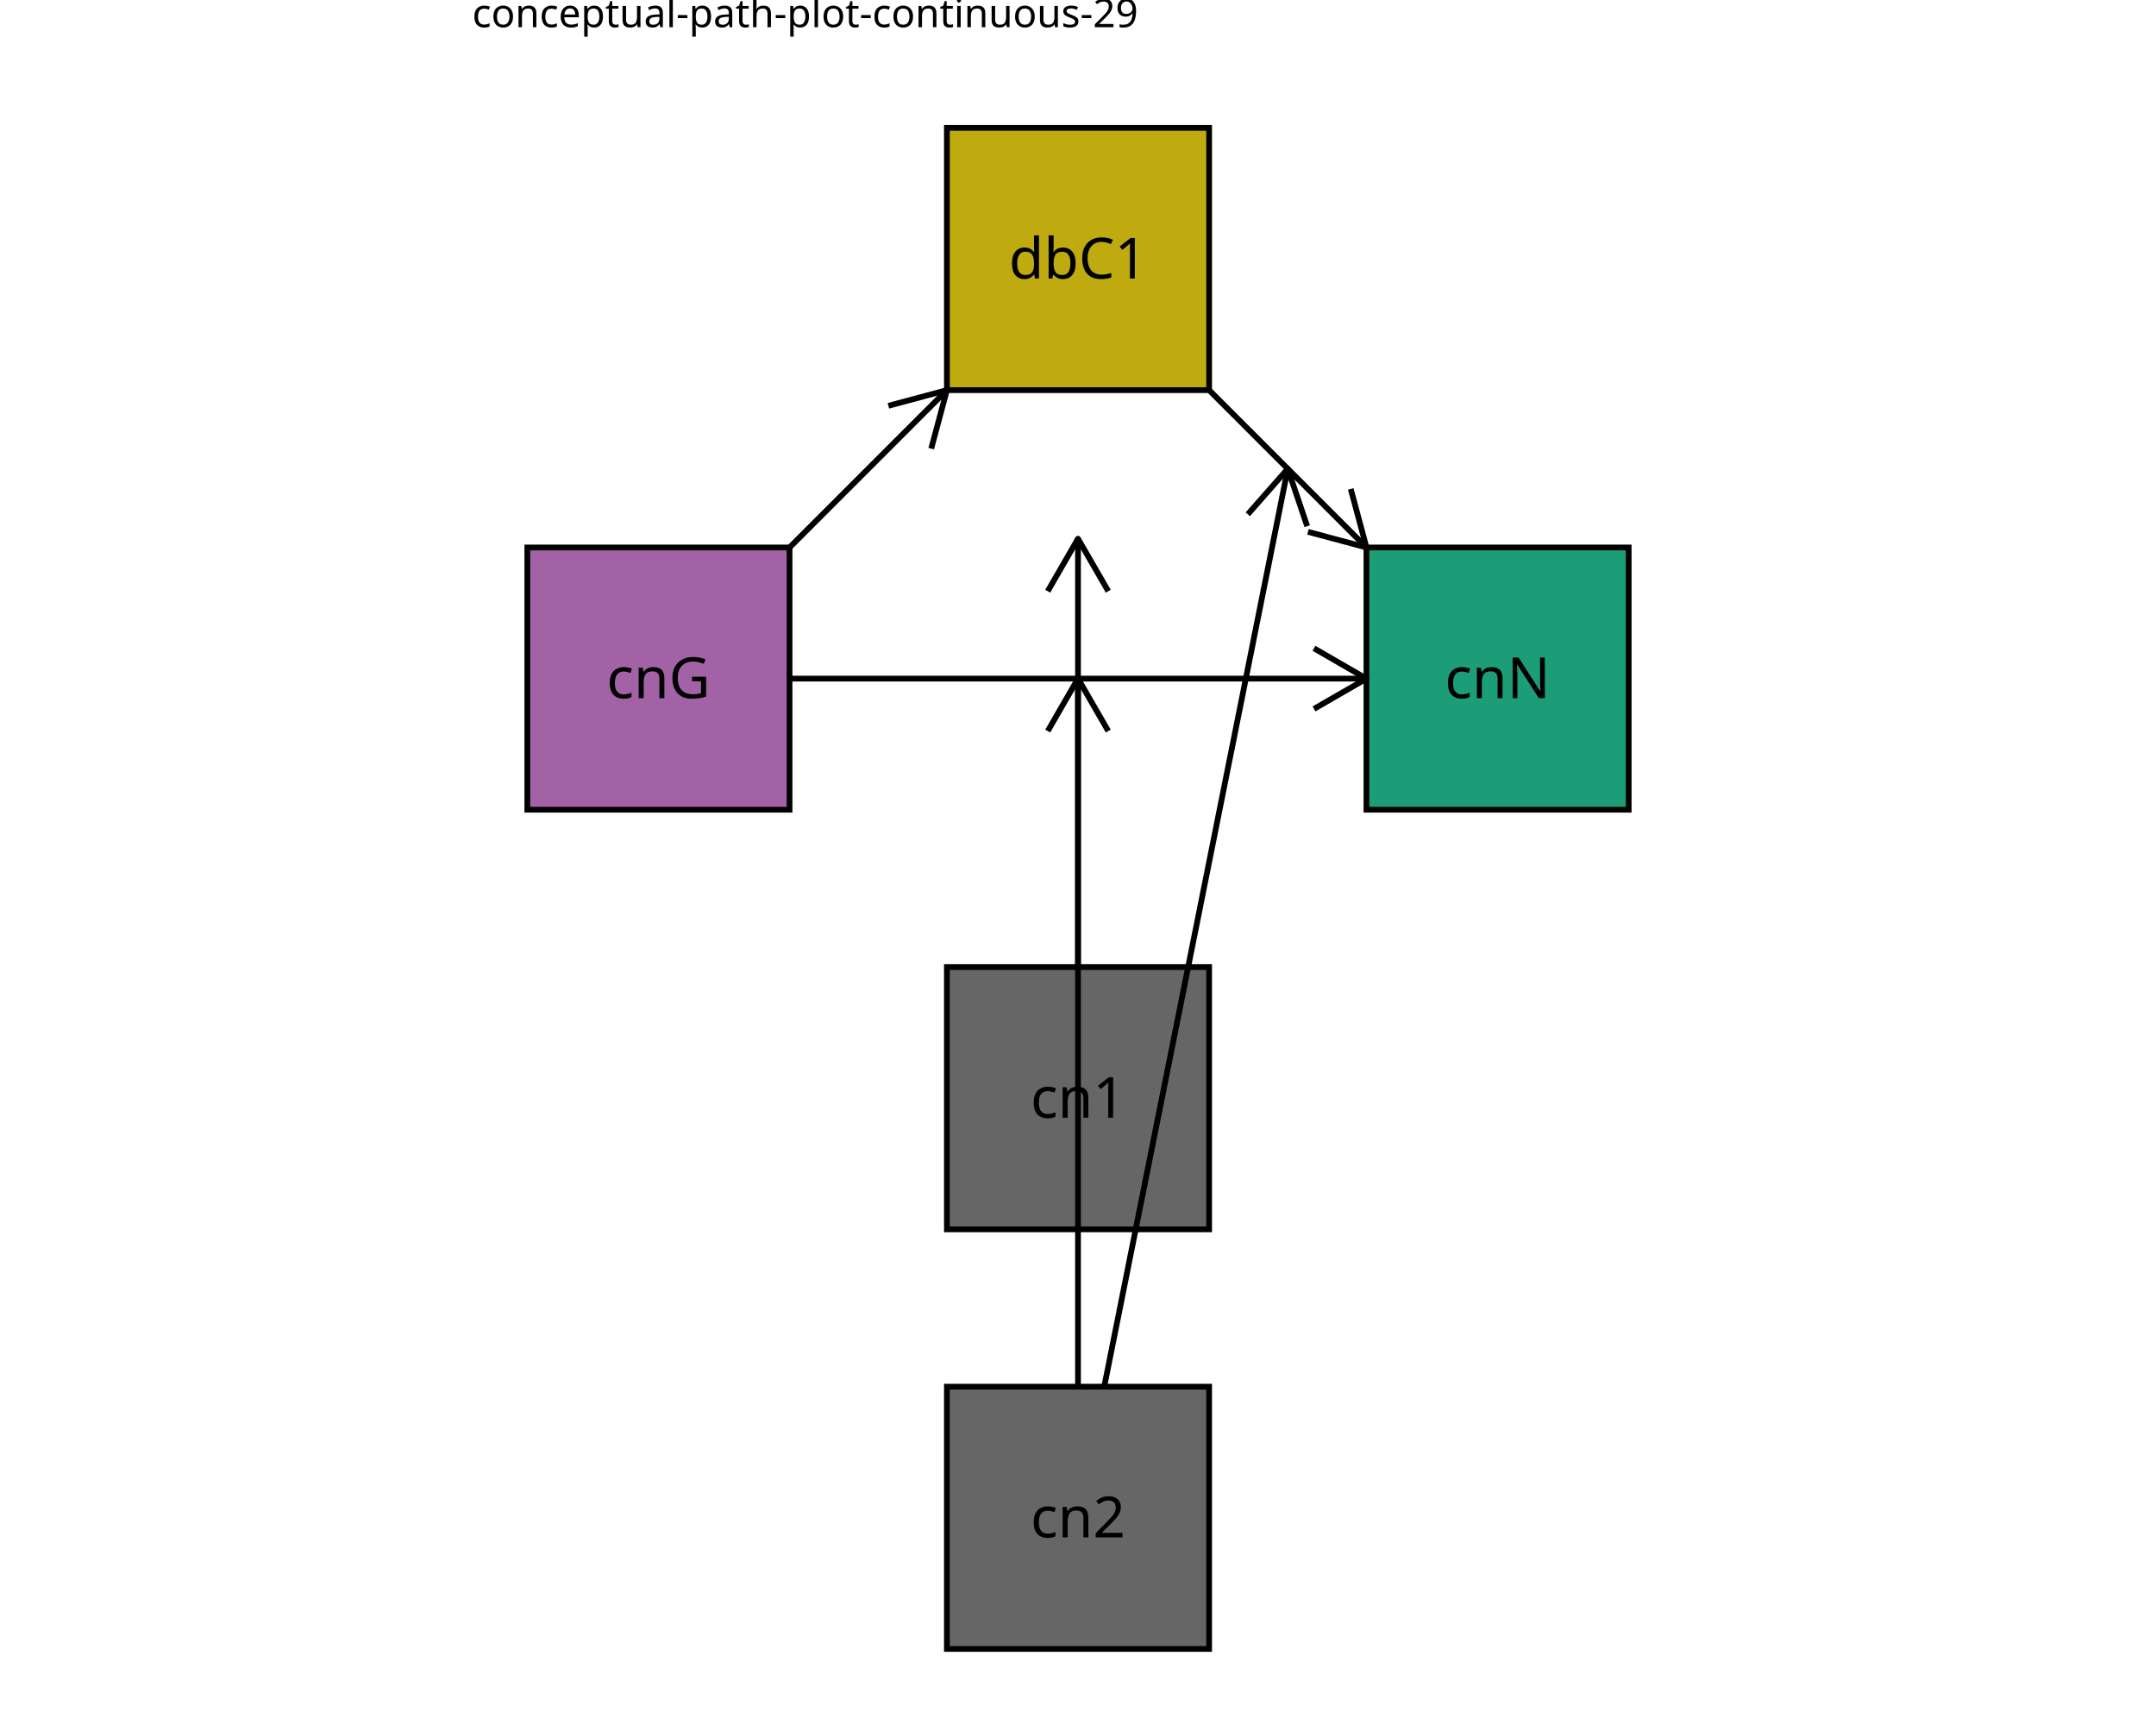
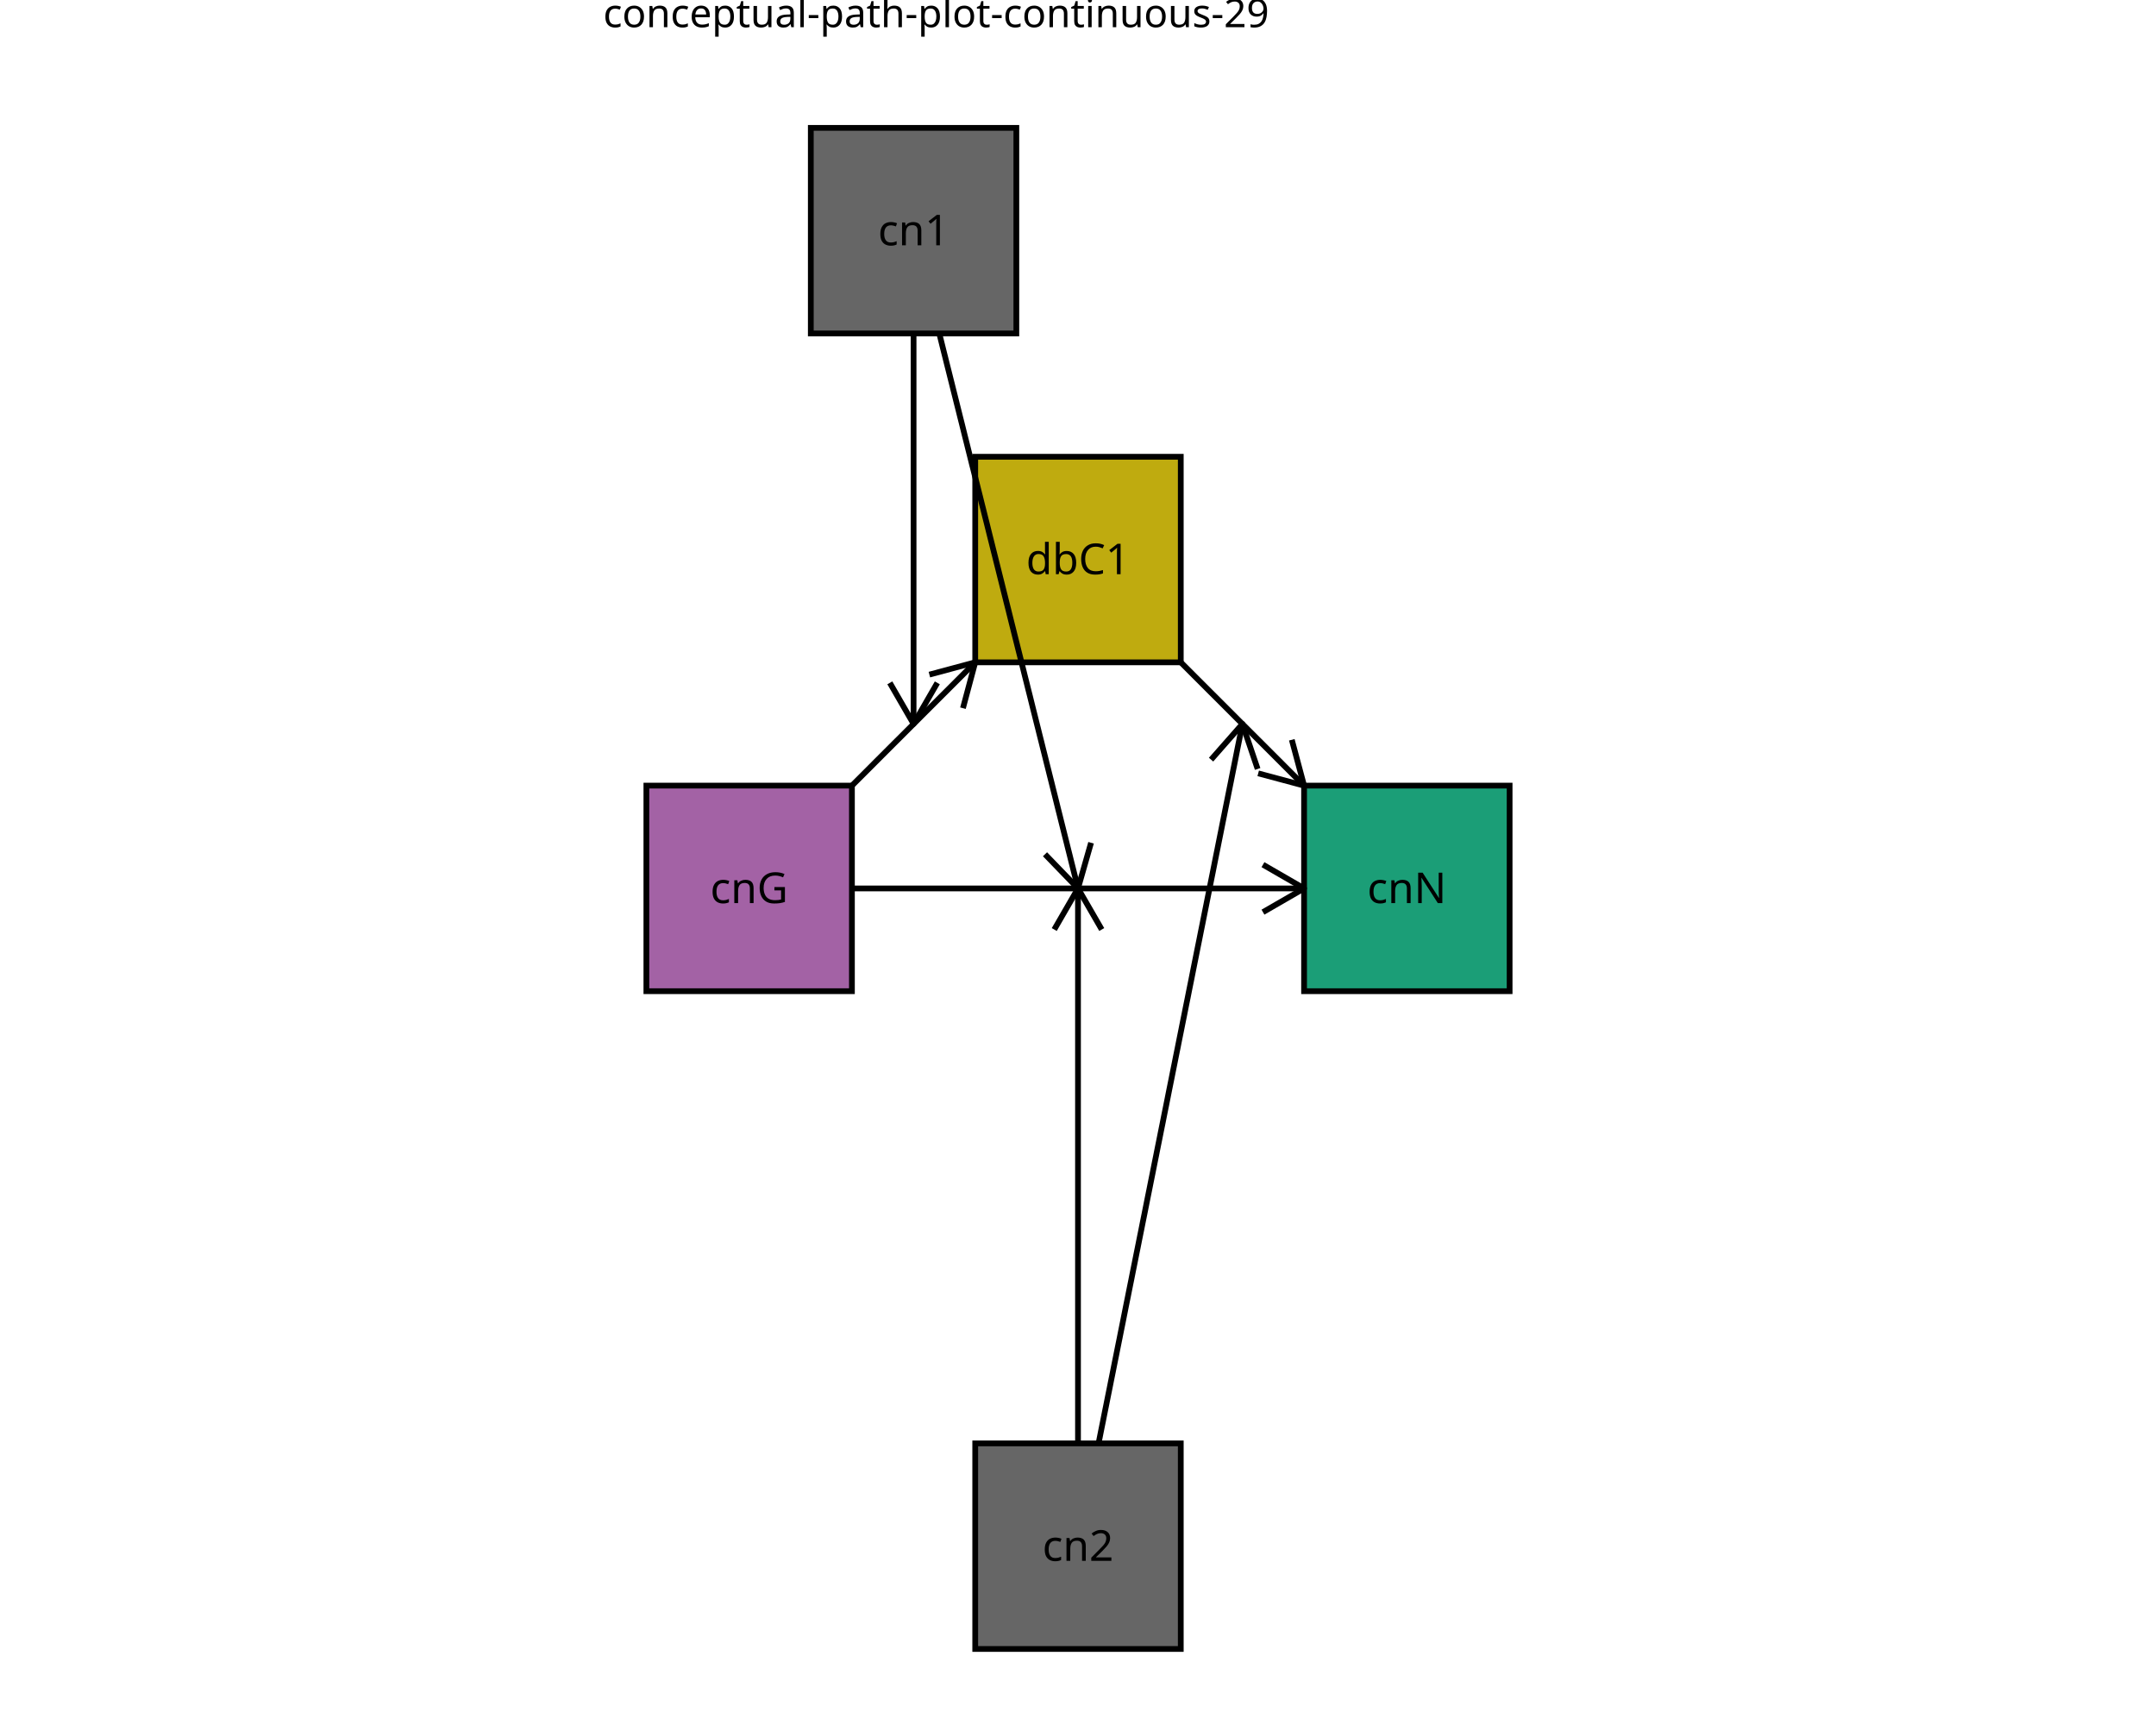
<svg xmlns="http://www.w3.org/2000/svg" class="svglite" data-engine-version="2.0" width="720.00pt" height="576.00pt" viewBox="0 0 720.00 576.00">
  <defs>
    <style type="text/css">
    .svglite line, .svglite polyline, .svglite polygon, .svglite path, .svglite rect, .svglite circle {
      fill: none;
      stroke: #000000;
      stroke-linecap: round;
      stroke-linejoin: round;
      stroke-miterlimit: 10.00;
    }
  </style>
  </defs>
  <rect width="100%" height="100%" style="stroke: none; fill: #FFFFFF;" />
  <defs>
    <clipPath id="cpMC4wMHw3MjAuMDB8MC4wMHw1NzYuMDA=">
      <rect x="0.00" y="0.00" width="720.00" height="576.00" />
    </clipPath>
  </defs>
  <g clip-path="url(#cpMC4wMHw3MjAuMDB8MC4wMHw1NzYuMDA=)">
</g>
  <defs>
-     <clipPath id="cpMTU3LjcxfDU2Mi4yOXwwLjAwfDU3Ni4wMA==">
-       <rect x="157.71" y="0.00" width="404.57" height="576.00" />
+     <clipPath id="cpMjAxLjQ1fDUxOC41NXwwLjAwfDU3Ni4wMA==">
+       <rect x="201.45" y="0.00" width="317.10" height="576.00" />
    </clipPath>
  </defs>
-   <g clip-path="url(#cpMTU3LjcxfDU2Mi4yOXwwLjAwfDU3Ni4wMA==)">
-     <rect x="157.71" y="0.00" width="404.57" height="576.00" style="stroke-width: 10.67; stroke: none;" />
+   <g clip-path="url(#cpMjAxLjQ1fDUxOC41NXwwLjAwfDU3Ni4wMA==)">
+     <rect x="201.45" y="0.00" width="317.10" height="576.00" style="stroke-width: 10.67; stroke: none;" />
  </g>
  <g clip-path="url(#cpMC4wMHw3MjAuMDB8MC4wMHw1NzYuMDA=)">
</g>
  <defs>
-     <clipPath id="cpMTU3LjcxfDU2Mi4yOXwxNy4zMHw1NzYuMDA=">
-       <rect x="157.71" y="17.30" width="404.57" height="558.70" />
+     <clipPath id="cpMjAxLjQ1fDUxOC41NXwxNy4zMHw1NzYuMDA=">
+       <rect x="201.45" y="17.30" width="317.10" height="558.70" />
    </clipPath>
  </defs>
-   <g clip-path="url(#cpMTU3LjcxfDU2Mi4yOXwxNy4zMHw1NzYuMDA=)">
-     <rect x="157.71" y="17.30" width="404.57" height="558.70" style="stroke-width: 10.67; stroke: none;" />
-     <rect x="176.10" y="182.81" width="87.57" height="87.57" style="stroke-width: 1.92; stroke-linecap: butt; stroke-linejoin: miter; fill: #A362A5;" />
-     <rect x="456.33" y="182.81" width="87.57" height="87.57" style="stroke-width: 1.92; stroke-linecap: butt; stroke-linejoin: miter; fill: #1B9E77;" />
-     <rect x="316.22" y="42.70" width="87.57" height="87.57" style="stroke-width: 1.92; stroke-linecap: butt; stroke-linejoin: miter; fill: #BFAB0F;" />
-     <rect x="316.22" y="322.92" width="87.57" height="87.57" style="stroke-width: 1.92; stroke-linecap: butt; stroke-linejoin: miter; fill: #666666;" />
-     <rect x="316.22" y="463.03" width="87.57" height="87.57" style="stroke-width: 1.92; stroke-linecap: butt; stroke-linejoin: miter; fill: #666666;" />
-     <rect x="316.22" y="136.11" width="87.57" height="87.57" style="stroke-width: 1.92; stroke: none; stroke-linecap: butt; stroke-linejoin: miter;" />
-     <rect x="386.27" y="112.76" width="87.57" height="87.57" style="stroke-width: 1.92; stroke: none; stroke-linecap: butt; stroke-linejoin: miter;" />
-     <rect x="316.22" y="182.81" width="87.57" height="87.57" style="stroke-width: 1.92; stroke: none; stroke-linecap: butt; stroke-linejoin: miter;" />
-     <polyline points="263.67,226.60 265.18,226.60 268.01,226.60 270.84,226.60 273.67,226.60 276.50,226.60 279.33,226.60 282.16,226.60 284.99,226.60 287.82,226.60 290.65,226.60 293.48,226.60 296.31,226.60 299.14,226.60 301.97,226.60 304.80,226.60 307.63,226.60 310.47,226.60 313.30,226.60 316.13,226.60 318.96,226.60 321.79,226.60 324.62,226.60 327.45,226.60 330.28,226.60 333.11,226.60 335.94,226.60 338.77,226.60 341.60,226.60 344.43,226.60 347.26,226.60 350.09,226.60 352.92,226.60 355.75,226.60 358.58,226.60 361.42,226.60 364.25,226.60 367.08,226.60 369.91,226.60 372.74,226.60 375.57,226.60 378.40,226.60 381.23,226.60 384.06,226.60 386.89,226.60 389.72,226.60 392.55,226.60 395.38,226.60 398.21,226.60 401.04,226.60 403.87,226.60 406.70,226.60 409.53,226.60 412.37,226.60 415.20,226.60 418.03,226.60 420.86,226.60 423.69,226.60 426.52,226.60 429.35,226.60 432.18,226.60 435.01,226.60 437.84,226.60 440.67,226.60 443.50,226.60 446.33,226.60 449.16,226.60 451.99,226.60 454.82,226.60 456.33,226.60 " style="stroke-width: 1.92; stroke-linecap: butt;" />
-     <polyline points="438.81,236.71 456.33,226.60 438.81,216.48 " style="stroke-width: 1.92; stroke-linecap: butt;" />
-     <polyline points="360.00,463.03 360.00,461.53 360.00,458.70 360.00,455.87 360.00,453.04 360.00,450.21 360.00,447.38 360.00,444.55 360.00,441.72 360.00,438.89 360.00,436.06 360.00,433.23 360.00,430.40 360.00,427.56 360.00,424.73 360.00,421.90 360.00,419.07 360.00,416.24 360.00,413.41 360.00,410.58 360.00,407.75 360.00,404.92 360.00,402.09 360.00,399.26 360.00,396.43 360.00,393.60 360.00,390.77 360.00,387.94 360.00,385.11 360.00,382.28 360.00,379.45 360.00,376.61 360.00,373.78 360.00,370.95 360.00,368.12 360.00,365.29 360.00,362.46 360.00,359.63 360.00,356.80 360.00,353.97 360.00,351.14 360.00,348.31 360.00,345.48 360.00,342.65 360.00,339.82 360.00,336.99 360.00,334.16 360.00,331.33 360.00,328.50 360.00,325.67 360.00,322.83 360.00,320.00 360.00,317.17 360.00,314.34 360.00,311.51 360.00,308.68 360.00,305.85 360.00,303.02 360.00,300.19 360.00,297.36 360.00,294.53 360.00,291.70 360.00,288.87 360.00,286.04 360.00,283.21 360.00,280.38 360.00,277.55 360.00,274.72 360.00,271.88 360.00,269.05 360.00,266.22 360.00,263.39 360.00,260.56 360.00,257.73 360.00,254.90 360.00,252.07 360.00,249.24 360.00,246.41 360.00,243.58 360.00,240.75 360.00,237.92 360.00,235.09 360.00,232.26 360.00,229.43 360.00,226.60 " style="stroke-width: 1.92; stroke-linecap: butt;" />
-     <polyline points="370.11,244.11 360.00,226.60 349.89,244.11 " style="stroke-width: 1.92; stroke-linecap: butt;" />
-     <polyline points="263.67,182.81 263.76,182.72 265.18,181.31 266.59,179.89 268.01,178.48 269.42,177.06 270.84,175.65 272.25,174.23 273.67,172.82 275.08,171.40 276.50,169.99 277.91,168.57 279.33,167.15 280.74,165.74 282.16,164.32 283.58,162.91 284.99,161.49 286.41,160.08 287.82,158.66 289.24,157.25 290.65,155.83 292.07,154.42 293.48,153.00 294.90,151.59 296.31,150.17 297.73,148.76 299.14,147.34 300.56,145.93 301.97,144.51 303.39,143.10 304.80,141.68 306.22,140.26 307.63,138.85 309.05,137.43 310.47,136.02 311.88,134.60 313.30,133.19 314.71,131.77 316.13,130.36 316.22,130.27 " style="stroke-width: 1.92; stroke-linecap: butt;" />
-     <polyline points="310.98,149.81 316.22,130.27 296.68,135.50 " style="stroke-width: 1.92; stroke-linecap: butt;" />
-     <polyline points="403.78,130.27 403.87,130.36 405.29,131.77 406.70,133.19 408.12,134.60 409.53,136.02 410.95,137.43 412.37,138.85 413.78,140.26 415.20,141.68 416.61,143.10 418.03,144.51 419.44,145.93 420.86,147.34 422.27,148.76 423.69,150.17 425.10,151.59 426.52,153.00 427.93,154.42 429.35,155.83 430.76,157.25 432.18,158.66 433.59,160.08 435.01,161.49 436.42,162.91 437.84,164.32 439.26,165.74 440.67,167.15 442.09,168.57 443.50,169.99 444.92,171.40 446.33,172.82 447.75,174.23 449.16,175.65 450.58,177.06 451.99,178.48 453.41,179.89 454.82,181.31 456.24,182.72 456.33,182.81 " style="stroke-width: 1.92; stroke-linecap: butt;" />
-     <polyline points="436.79,177.58 456.33,182.81 451.09,163.27 " style="stroke-width: 1.92; stroke-linecap: butt;" />
-     <polyline points="360.00,322.92 360.00,321.42 360.00,319.53 360.00,317.65 360.00,315.76 360.00,313.87 360.00,311.98 360.00,310.10 360.00,308.21 360.00,306.32 360.00,304.44 360.00,302.55 360.00,300.66 360.00,298.77 360.00,296.89 360.00,295.00 360.00,293.11 360.00,291.23 360.00,289.34 360.00,287.45 360.00,285.57 360.00,283.68 360.00,281.79 360.00,279.90 360.00,278.02 360.00,276.13 360.00,274.24 360.00,272.36 360.00,270.47 360.00,268.58 360.00,266.70 360.00,264.81 360.00,262.92 360.00,261.03 360.00,259.15 360.00,257.26 360.00,255.37 360.00,253.49 360.00,251.60 360.00,249.71 360.00,247.83 360.00,245.94 360.00,244.05 360.00,242.16 360.00,240.28 360.00,238.39 360.00,236.50 360.00,234.62 360.00,232.73 360.00,230.84 360.00,228.95 360.00,227.07 360.00,225.18 360.00,223.29 360.00,221.41 360.00,219.52 360.00,217.63 360.00,215.75 360.00,213.86 360.00,211.97 360.00,210.08 360.00,208.20 360.00,206.31 360.00,204.42 360.00,202.54 360.00,200.65 360.00,198.76 360.00,196.88 360.00,194.99 360.00,193.10 360.00,191.21 360.00,189.33 360.00,187.44 360.00,185.55 360.00,183.67 360.00,181.78 360.00,179.89 " style="stroke-width: 1.92; stroke-linecap: butt;" />
-     <polyline points="370.11,197.41 360.00,179.89 349.89,197.41 " style="stroke-width: 1.92; stroke-linecap: butt;" />
-     <polyline points="368.76,463.03 369.20,460.82 369.91,457.29 370.61,453.75 371.32,450.21 372.03,446.67 372.74,443.13 373.45,439.59 374.15,436.06 374.86,432.52 375.57,428.98 376.28,425.44 376.98,421.90 377.69,418.37 378.40,414.83 379.11,411.29 379.81,407.75 380.52,404.21 381.23,400.67 381.94,397.14 382.64,393.60 383.35,390.06 384.06,386.52 384.77,382.98 385.47,379.45 386.18,375.91 386.89,372.37 387.60,368.83 388.31,365.29 389.01,361.75 389.72,358.22 390.43,354.68 391.14,351.14 391.84,347.60 392.55,344.06 393.26,340.53 393.97,336.99 394.67,333.45 395.38,329.91 396.09,326.37 396.80,322.83 397.50,319.30 398.21,315.76 398.92,312.22 399.63,308.68 400.34,305.14 401.04,301.61 401.75,298.07 402.46,294.53 403.17,290.99 403.87,287.45 404.58,283.91 405.29,280.38 406.00,276.84 406.70,273.30 407.41,269.76 408.12,266.22 408.83,262.69 409.53,259.15 410.24,255.61 410.95,252.07 411.66,248.53 412.37,244.99 413.07,241.46 413.78,237.92 414.49,234.38 415.20,230.84 415.90,227.30 416.61,223.77 417.32,220.23 418.03,216.69 418.73,213.15 419.44,209.61 420.15,206.07 420.86,202.54 421.56,199.00 422.27,195.46 422.98,191.92 423.69,188.38 424.39,184.85 425.10,181.31 425.81,177.77 426.52,174.23 427.23,170.69 427.93,167.15 428.64,163.62 429.35,160.08 430.06,156.54 " style="stroke-width: 1.92; stroke-linecap: butt;" />
-     <polyline points="436.54,175.70 430.06,156.54 416.70,171.73 " style="stroke-width: 1.92; stroke-linecap: butt;" />
-     <text x="219.89" y="233.12" text-anchor="middle" style="font-size: 18.97px; font-family: sans;" textLength="34.80px" lengthAdjust="spacingAndGlyphs">cnG</text>
-     <text x="500.11" y="233.12" text-anchor="middle" style="font-size: 18.97px; font-family: sans;" textLength="33.74px" lengthAdjust="spacingAndGlyphs">cnN</text>
-     <text x="360.00" y="93.01" text-anchor="middle" style="font-size: 18.97px; font-family: sans;" textLength="45.35px" lengthAdjust="spacingAndGlyphs">dbC1</text>
-     <text x="360.00" y="373.23" text-anchor="middle" style="font-size: 18.97px; font-family: sans;" textLength="30.59px" lengthAdjust="spacingAndGlyphs">cn1</text>
-     <text x="360.00" y="513.35" text-anchor="middle" style="font-size: 18.97px; font-family: sans;" textLength="30.59px" lengthAdjust="spacingAndGlyphs">cn2</text>
+   <g clip-path="url(#cpMjAxLjQ1fDUxOC41NXwxNy4zMHw1NzYuMDA=)">
+     <rect x="201.45" y="17.30" width="317.10" height="558.70" style="stroke-width: 10.67; stroke: none;" />
+     <rect x="215.86" y="262.33" width="68.64" height="68.64" style="stroke-width: 1.92; stroke-linecap: butt; stroke-linejoin: miter; fill: #A362A5;" />
+     <rect x="435.50" y="262.33" width="68.64" height="68.64" style="stroke-width: 1.92; stroke-linecap: butt; stroke-linejoin: miter; fill: #1B9E77;" />
+     <rect x="325.68" y="152.52" width="68.64" height="68.64" style="stroke-width: 1.92; stroke-linecap: butt; stroke-linejoin: miter; fill: #BFAB0F;" />
+     <rect x="270.77" y="42.70" width="68.64" height="68.64" style="stroke-width: 1.92; stroke-linecap: butt; stroke-linejoin: miter; fill: #666666;" />
+     <rect x="325.68" y="481.97" width="68.64" height="68.64" style="stroke-width: 1.92; stroke-linecap: butt; stroke-linejoin: miter; fill: #666666;" />
+     <rect x="325.68" y="262.33" width="68.64" height="68.64" style="stroke-width: 1.92; stroke: none; stroke-linecap: butt; stroke-linejoin: miter;" />
+     <rect x="270.77" y="207.43" width="68.64" height="68.64" style="stroke-width: 1.92; stroke: none; stroke-linecap: butt; stroke-linejoin: miter;" />
+     <rect x="380.59" y="207.43" width="68.64" height="68.64" style="stroke-width: 1.92; stroke: none; stroke-linecap: butt; stroke-linejoin: miter;" />
+     <rect x="325.68" y="262.33" width="68.64" height="68.64" style="stroke-width: 1.92; stroke: none; stroke-linecap: butt; stroke-linejoin: miter;" />
+     <polyline points="284.50,296.65 285.68,296.65 287.90,296.65 290.12,296.65 292.33,296.65 294.55,296.65 296.77,296.65 298.99,296.65 301.21,296.65 303.43,296.65 305.65,296.65 307.86,296.65 310.08,296.65 312.30,296.65 314.52,296.65 316.74,296.65 318.96,296.65 321.18,296.65 323.39,296.65 325.61,296.65 327.83,296.65 330.05,296.65 332.27,296.65 334.49,296.65 336.71,296.65 338.92,296.65 341.14,296.65 343.36,296.65 345.58,296.65 347.80,296.65 350.02,296.65 352.24,296.65 354.45,296.65 356.67,296.65 358.89,296.65 361.11,296.65 363.33,296.65 365.55,296.65 367.76,296.65 369.98,296.65 372.20,296.65 374.42,296.65 376.64,296.65 378.86,296.65 381.08,296.65 383.29,296.65 385.51,296.65 387.73,296.65 389.95,296.65 392.17,296.65 394.39,296.65 396.61,296.65 398.82,296.65 401.04,296.65 403.26,296.65 405.48,296.65 407.70,296.65 409.92,296.65 412.14,296.65 414.35,296.65 416.57,296.65 418.79,296.65 421.01,296.65 423.23,296.65 425.45,296.65 427.67,296.65 429.88,296.65 432.10,296.65 434.32,296.65 435.50,296.65 " style="stroke-width: 1.92; stroke-linecap: butt;" />
+     <polyline points="421.77,304.58 435.50,296.65 421.77,288.72 " style="stroke-width: 1.92; stroke-linecap: butt;" />
+     <polyline points="366.86,481.97 367.21,480.24 367.76,477.46 368.32,474.69 368.87,471.92 369.43,469.14 369.98,466.37 370.54,463.60 371.09,460.82 371.65,458.05 372.20,455.28 372.76,452.50 373.31,449.73 373.87,446.96 374.42,444.18 374.98,441.41 375.53,438.64 376.08,435.86 376.64,433.09 377.19,430.32 377.75,427.55 378.30,424.77 378.86,422.00 379.41,419.23 379.97,416.45 380.52,413.68 381.08,410.91 381.63,408.13 382.19,405.36 382.74,402.59 383.29,399.81 383.85,397.04 384.40,394.27 384.96,391.49 385.51,388.72 386.07,385.95 386.62,383.17 387.18,380.40 387.73,377.63 388.29,374.86 388.84,372.08 389.40,369.31 389.95,366.54 390.50,363.76 391.06,360.99 391.61,358.22 392.17,355.44 392.72,352.67 393.28,349.90 393.83,347.12 394.39,344.35 394.94,341.58 395.50,338.80 396.05,336.03 396.61,333.26 397.16,330.48 397.72,327.71 398.27,324.94 398.82,322.17 399.38,319.39 399.93,316.62 400.49,313.85 401.04,311.07 401.60,308.30 402.15,305.53 402.71,302.75 403.26,299.98 403.82,297.21 404.37,294.43 404.93,291.66 405.48,288.89 406.03,286.11 406.59,283.34 407.14,280.57 407.70,277.79 408.25,275.02 408.81,272.25 409.36,269.47 409.92,266.70 410.47,263.93 411.03,261.16 411.58,258.38 412.14,255.61 412.69,252.84 413.24,250.06 413.80,247.29 414.35,244.52 414.91,241.74 " style="stroke-width: 1.92; stroke-linecap: butt;" />
+     <polyline points="419.99,256.76 414.91,241.74 404.44,253.65 " style="stroke-width: 1.92; stroke-linecap: butt;" />
+     <polyline points="360.00,481.97 360.00,480.79 360.00,478.57 360.00,476.35 360.00,474.13 360.00,471.92 360.00,469.70 360.00,467.48 360.00,465.26 360.00,463.04 360.00,460.82 360.00,458.60 360.00,456.39 360.00,454.17 360.00,451.95 360.00,449.73 360.00,447.51 360.00,445.29 360.00,443.08 360.00,440.86 360.00,438.64 360.00,436.42 360.00,434.20 360.00,431.98 360.00,429.76 360.00,427.55 360.00,425.33 360.00,423.11 360.00,420.89 360.00,418.67 360.00,416.45 360.00,414.23 360.00,412.02 360.00,409.80 360.00,407.58 360.00,405.36 360.00,403.14 360.00,400.92 360.00,398.70 360.00,396.49 360.00,394.27 360.00,392.05 360.00,389.83 360.00,387.61 360.00,385.39 360.00,383.17 360.00,380.96 360.00,378.74 360.00,376.52 360.00,374.30 360.00,372.08 360.00,369.86 360.00,367.65 360.00,365.43 360.00,363.21 360.00,360.99 360.00,358.77 360.00,356.55 360.00,354.33 360.00,352.12 360.00,349.90 360.00,347.68 360.00,345.46 360.00,343.24 360.00,341.02 360.00,338.80 360.00,336.59 360.00,334.37 360.00,332.15 360.00,329.93 360.00,327.71 360.00,325.49 360.00,323.27 360.00,321.06 360.00,318.84 360.00,316.62 360.00,314.40 360.00,312.18 360.00,309.96 360.00,307.74 360.00,305.53 360.00,303.31 360.00,301.09 360.00,298.87 360.00,296.65 " style="stroke-width: 1.92; stroke-linecap: butt;" />
+     <polyline points="367.93,310.38 360.00,296.65 352.07,310.38 " style="stroke-width: 1.92; stroke-linecap: butt;" />
+     <polyline points="284.50,262.33 284.57,262.26 285.68,261.16 286.79,260.05 287.90,258.94 289.01,257.83 290.12,256.72 291.23,255.61 292.33,254.50 293.44,253.39 294.55,252.28 295.66,251.17 296.77,250.06 297.88,248.95 298.99,247.84 300.10,246.74 301.21,245.63 302.32,244.52 303.43,243.41 304.54,242.30 305.65,241.19 306.76,240.08 307.86,238.97 308.97,237.86 310.08,236.75 311.19,235.64 312.30,234.53 313.41,233.42 314.52,232.31 315.63,231.21 316.74,230.10 317.85,228.99 318.96,227.88 320.07,226.77 321.18,225.66 322.28,224.55 323.39,223.44 324.50,222.33 325.61,221.22 325.68,221.15 " style="stroke-width: 1.92; stroke-linecap: butt;" />
+     <polyline points="321.58,236.47 325.68,221.15 310.37,225.26 " style="stroke-width: 1.92; stroke-linecap: butt;" />
+     <polyline points="394.32,221.15 394.39,221.22 395.50,222.33 396.61,223.44 397.72,224.55 398.82,225.66 399.93,226.77 401.04,227.88 402.15,228.99 403.26,230.10 404.37,231.21 405.48,232.31 406.59,233.42 407.70,234.53 408.81,235.64 409.92,236.75 411.03,237.86 412.14,238.97 413.24,240.08 414.35,241.19 415.46,242.30 416.57,243.41 417.68,244.52 418.79,245.63 419.90,246.74 421.01,247.84 422.12,248.95 423.23,250.06 424.34,251.17 425.45,252.28 426.56,253.39 427.67,254.50 428.77,255.61 429.88,256.72 430.99,257.83 432.10,258.94 433.21,260.05 434.32,261.16 435.43,262.26 435.50,262.33 " style="stroke-width: 1.92; stroke-linecap: butt;" />
+     <polyline points="420.18,258.23 435.50,262.33 431.40,247.02 " style="stroke-width: 1.92; stroke-linecap: butt;" />
+     <polyline points="313.67,111.34 313.97,112.51 314.52,114.73 315.07,116.95 315.63,119.17 316.18,121.39 316.74,123.61 317.29,125.82 317.85,128.04 318.40,130.26 318.96,132.48 319.51,134.70 320.07,136.92 320.62,139.14 321.18,141.35 321.73,143.57 322.28,145.79 322.84,148.01 323.39,150.23 323.95,152.45 324.50,154.67 325.06,156.88 325.61,159.10 326.17,161.32 326.72,163.54 327.28,165.76 327.83,167.98 328.39,170.20 328.94,172.41 329.50,174.63 330.05,176.85 330.60,179.07 331.16,181.29 331.71,183.51 332.27,185.73 332.82,187.94 333.38,190.16 333.93,192.38 334.49,194.60 335.04,196.82 335.60,199.04 336.15,201.26 336.71,203.47 337.26,205.69 337.81,207.91 338.37,210.13 338.92,212.35 339.48,214.57 340.03,216.78 340.59,219.00 341.14,221.22 341.70,223.44 342.25,225.66 342.81,227.88 343.36,230.10 343.92,232.31 344.47,234.53 345.02,236.75 345.58,238.97 346.13,241.19 346.69,243.41 347.24,245.63 347.80,247.84 348.35,250.06 348.91,252.28 349.46,254.50 350.02,256.72 350.57,258.94 351.13,261.16 351.68,263.37 352.24,265.59 352.79,267.81 353.34,270.03 353.90,272.25 354.45,274.47 355.01,276.69 355.56,278.90 356.12,281.12 356.67,283.34 357.23,285.56 357.78,287.78 358.34,290.00 358.89,292.21 359.45,294.43 360.00,296.65 " style="stroke-width: 1.92; stroke-linecap: butt;" />
+     <polyline points="348.98,285.25 360.00,296.65 364.36,281.41 " style="stroke-width: 1.92; stroke-linecap: butt;" />
+     <polyline points="305.09,111.34 305.09,111.96 305.09,113.62 305.09,115.29 305.09,116.95 305.09,118.61 305.09,120.28 305.09,121.94 305.09,123.61 305.09,125.27 305.09,126.93 305.09,128.60 305.09,130.26 305.09,131.93 305.09,133.59 305.09,135.25 305.09,136.92 305.09,138.58 305.09,140.25 305.09,141.91 305.09,143.57 305.09,145.24 305.09,146.90 305.09,148.56 305.09,150.23 305.09,151.89 305.09,153.56 305.09,155.22 305.09,156.88 305.09,158.55 305.09,160.21 305.09,161.88 305.09,163.54 305.09,165.20 305.09,166.87 305.09,168.53 305.09,170.20 305.09,171.86 305.09,173.52 305.09,175.19 305.09,176.85 305.09,178.52 305.09,180.18 305.09,181.84 305.09,183.51 305.09,185.17 305.09,186.83 305.09,188.50 305.09,190.16 305.09,191.83 305.09,193.49 305.09,195.15 305.09,196.82 305.09,198.48 305.09,200.15 305.09,201.81 305.09,203.47 305.09,205.14 305.09,206.80 305.09,208.47 305.09,210.13 305.09,211.79 305.09,213.46 305.09,215.12 305.09,216.78 305.09,218.45 305.09,220.11 305.09,221.78 305.09,223.44 305.09,225.10 305.09,226.77 305.09,228.43 305.09,230.10 305.09,231.76 305.09,233.42 305.09,235.09 305.09,236.75 305.09,238.42 305.09,240.08 305.09,241.74 " style="stroke-width: 1.92; stroke-linecap: butt;" />
+     <polyline points="297.16,228.01 305.09,241.74 313.02,228.01 " style="stroke-width: 1.92; stroke-linecap: butt;" />
+     <text x="250.18" y="301.55" text-anchor="middle" style="font-size: 14.23px; font-family: sans;" textLength="26.10px" lengthAdjust="spacingAndGlyphs">cnG</text>
+     <text x="469.82" y="301.55" text-anchor="middle" style="font-size: 14.23px; font-family: sans;" textLength="25.31px" lengthAdjust="spacingAndGlyphs">cnN</text>
+     <text x="360.00" y="191.73" text-anchor="middle" style="font-size: 14.23px; font-family: sans;" textLength="34.02px" lengthAdjust="spacingAndGlyphs">dbC1</text>
+     <text x="305.09" y="81.91" text-anchor="middle" style="font-size: 14.23px; font-family: sans;" textLength="22.94px" lengthAdjust="spacingAndGlyphs">cn1</text>
+     <text x="360.00" y="521.18" text-anchor="middle" style="font-size: 14.23px; font-family: sans;" textLength="22.94px" lengthAdjust="spacingAndGlyphs">cn2</text>
  </g>
  <g clip-path="url(#cpMC4wMHw3MjAuMDB8MC4wMHw1NzYuMDA=)">
-     <text x="157.71" y="9.08" style="font-size: 13.20px; font-family: sans;" textLength="206.96px" lengthAdjust="spacingAndGlyphs">conceptual-path-plot-continuous-29</text>
+     <text x="201.45" y="9.08" style="font-size: 13.20px; font-family: sans;" textLength="206.96px" lengthAdjust="spacingAndGlyphs">conceptual-path-plot-continuous-29</text>
  </g>
</svg>
